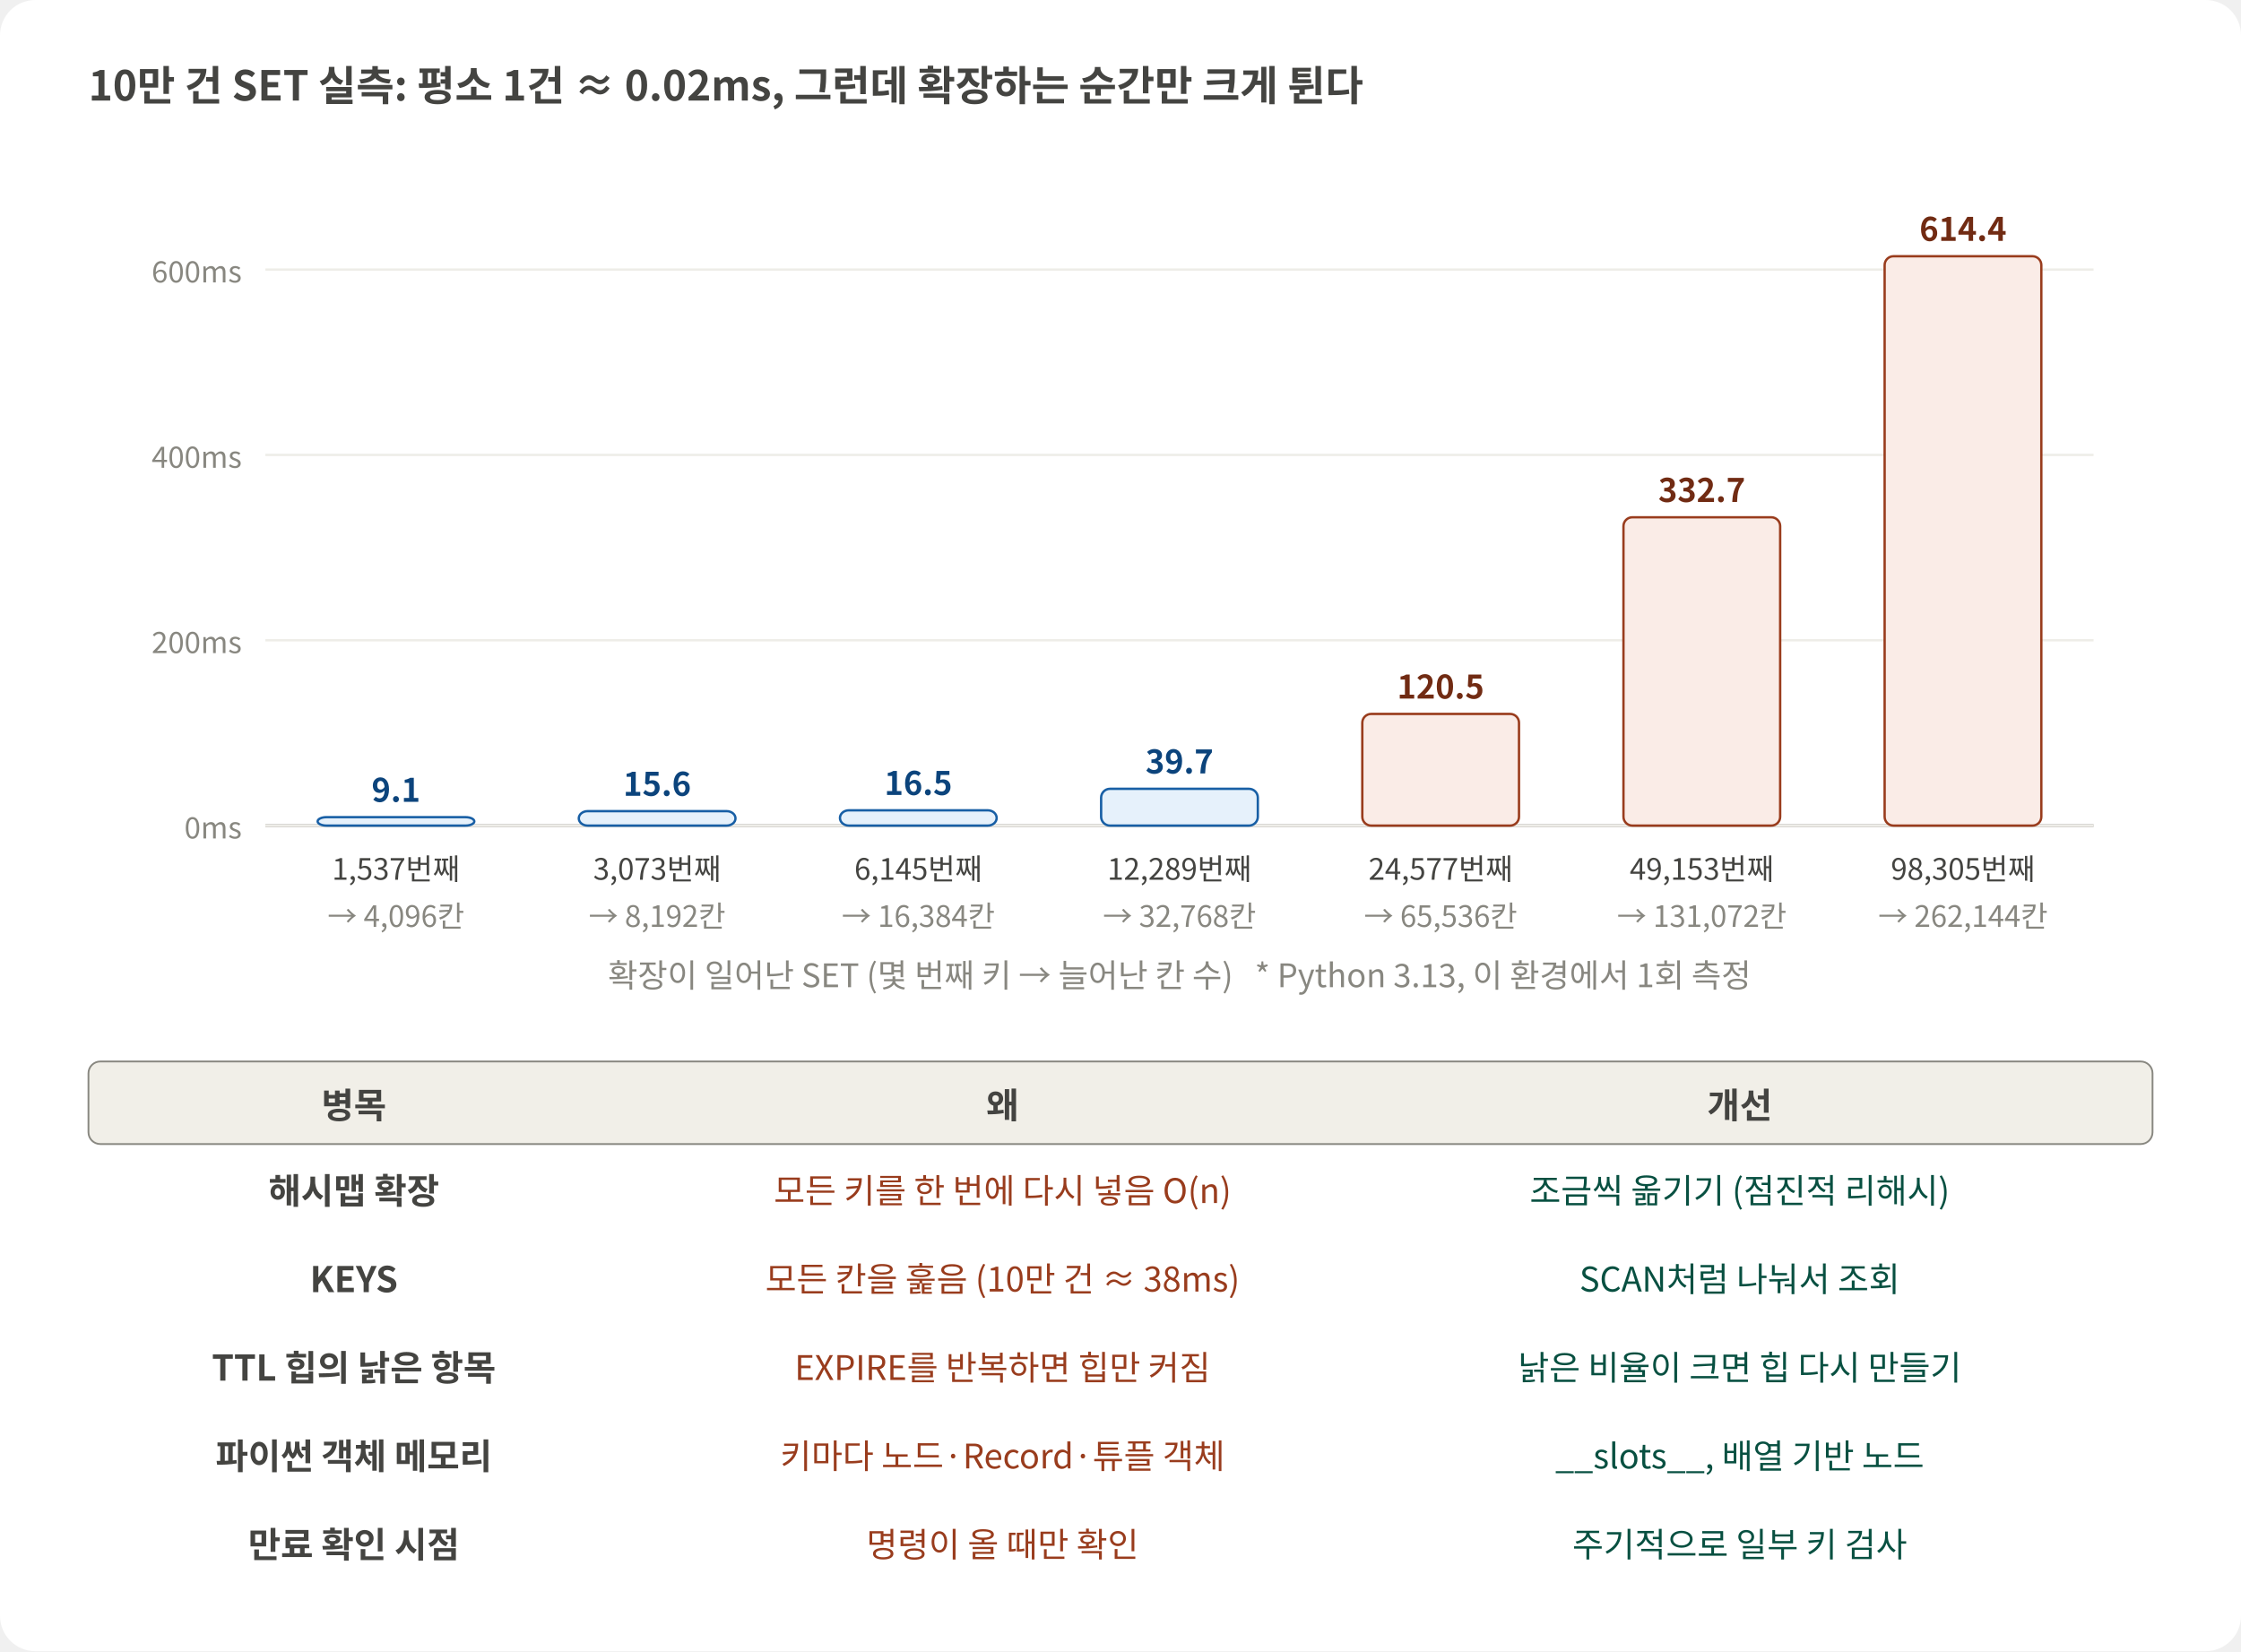
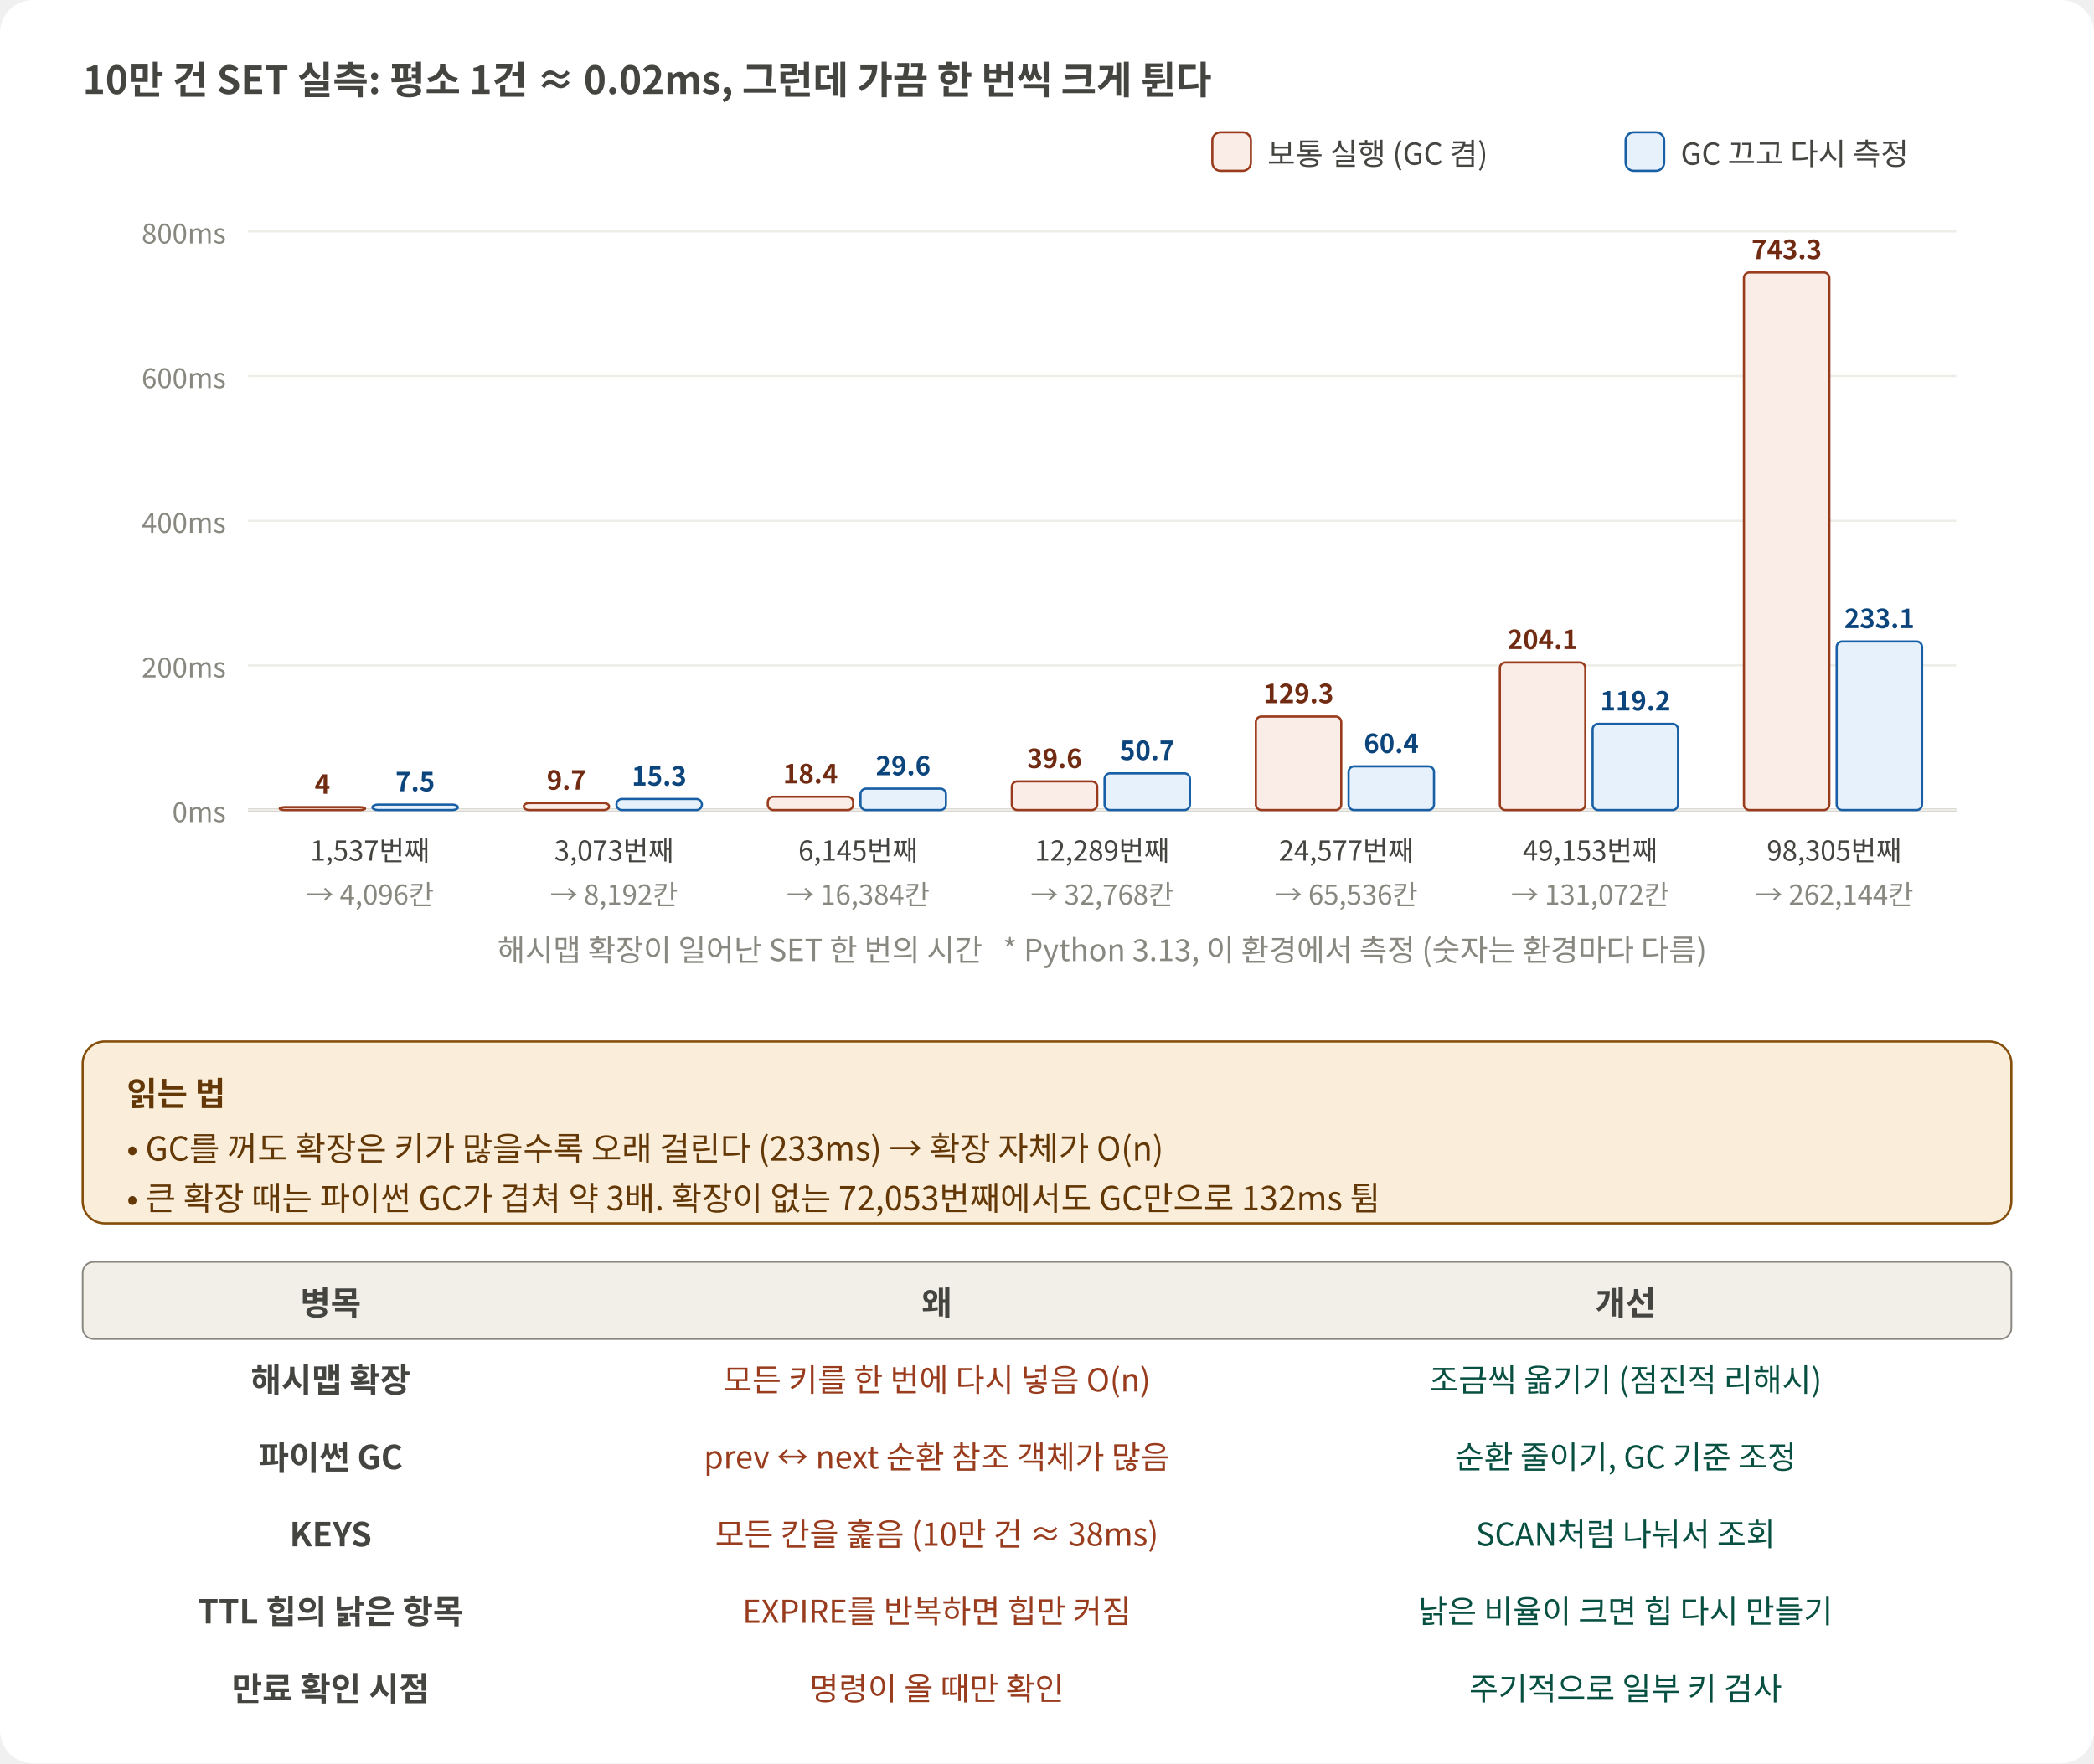
- <svg xmlns="http://www.w3.org/2000/svg" width="760" height="560" viewBox="0 0 760 560" font-family="-apple-system, 'Apple SD Gothic Neo', 'Malgun Gothic', 'Noto Sans KR', 'Noto Sans CJK KR', sans-serif" role="img" xml:space="preserve" style="white-space:pre">
-   <rect width="760" height="560" fill="#FFFFFF" rx="12" />
-   <text x="30" y="28" text-anchor="start" dominant-baseline="central" font-size="14" font-weight="700" fill="#444441">10만 건 SET 실측: 평소 1건 ≈ 0.02ms, 그런데 확장하는 순간만 크게 튄다</text>
-   <line x1="90" y1="280" x2="710" y2="280" stroke="#B4B2A9" stroke-width="1" />
-   <line x1="90" y1="280.0" x2="710" y2="280.0" stroke="#EEEDE8" stroke-width="0.8" />
-   <text x="82" y="280.0" text-anchor="end" dominant-baseline="central" font-size="10" font-weight="400" fill="#888780">0ms</text>
-   <line x1="90" y1="217.143" x2="710" y2="217.143" stroke="#EEEDE8" stroke-width="0.8" />
-   <text x="82" y="217.143" text-anchor="end" dominant-baseline="central" font-size="10" font-weight="400" fill="#888780">200ms</text>
-   <line x1="90" y1="154.286" x2="710" y2="154.286" stroke="#EEEDE8" stroke-width="0.8" />
-   <text x="82" y="154.286" text-anchor="end" dominant-baseline="central" font-size="10" font-weight="400" fill="#888780">400ms</text>
-   <line x1="90" y1="91.429" x2="710" y2="91.429" stroke="#EEEDE8" stroke-width="0.8" />
-   <text x="82" y="91.429" text-anchor="end" dominant-baseline="central" font-size="10" font-weight="400" fill="#888780">600ms</text>
-   <rect x="107.714" y="277.14" width="53.143" height="2.86" rx="3" fill="#E6F1FB" stroke="#185FA5" stroke-width="0.8" />
-   <text x="134.286" y="267.14" text-anchor="middle" dominant-baseline="central" font-size="11" font-weight="600" fill="#0C447C">9.1</text>
-   <text x="134.286" y="294" text-anchor="middle" dominant-baseline="central" font-size="10" font-weight="400" fill="#444441">1,537번째</text>
-   <text x="134.286" y="310" text-anchor="middle" dominant-baseline="central" font-size="10" font-weight="400" fill="#888780">→ 4,096칸</text>
-   <rect x="196.286" y="275.097" width="53.143" height="4.903" rx="3" fill="#E6F1FB" stroke="#185FA5" stroke-width="0.8" />
-   <text x="222.857" y="265.097" text-anchor="middle" dominant-baseline="central" font-size="11" font-weight="600" fill="#0C447C">15.6</text>
-   <text x="222.857" y="294" text-anchor="middle" dominant-baseline="central" font-size="10" font-weight="400" fill="#444441">3,073번째</text>
-   <text x="222.857" y="310" text-anchor="middle" dominant-baseline="central" font-size="10" font-weight="400" fill="#888780">→ 8,192칸</text>
-   <rect x="284.857" y="274.814" width="53.143" height="5.186" rx="3" fill="#E6F1FB" stroke="#185FA5" stroke-width="0.8" />
-   <text x="311.429" y="264.814" text-anchor="middle" dominant-baseline="central" font-size="11" font-weight="600" fill="#0C447C">16.5</text>
-   <text x="311.429" y="294" text-anchor="middle" dominant-baseline="central" font-size="10" font-weight="400" fill="#444441">6,145번째</text>
-   <text x="311.429" y="310" text-anchor="middle" dominant-baseline="central" font-size="10" font-weight="400" fill="#888780">→ 16,384칸</text>
-   <rect x="373.429" y="267.523" width="53.143" height="12.477" rx="3" fill="#E6F1FB" stroke="#185FA5" stroke-width="0.8" />
-   <text x="400.0" y="257.523" text-anchor="middle" dominant-baseline="central" font-size="11" font-weight="600" fill="#0C447C">39.7</text>
-   <text x="400.0" y="294" text-anchor="middle" dominant-baseline="central" font-size="10" font-weight="400" fill="#444441">12,289번째</text>
-   <text x="400.0" y="310" text-anchor="middle" dominant-baseline="central" font-size="10" font-weight="400" fill="#888780">→ 32,768칸</text>
-   <rect x="462.0" y="242.129" width="53.143" height="37.871" rx="3" fill="#FAECE7" stroke="#993C1D" stroke-width="0.8" />
-   <text x="488.571" y="232.129" text-anchor="middle" dominant-baseline="central" font-size="11" font-weight="600" fill="#712B13">120.5</text>
-   <text x="488.571" y="294" text-anchor="middle" dominant-baseline="central" font-size="10" font-weight="400" fill="#444441">24,577번째</text>
-   <text x="488.571" y="310" text-anchor="middle" dominant-baseline="central" font-size="10" font-weight="400" fill="#888780">→ 65,536칸</text>
-   <rect x="550.571" y="175.437" width="53.143" height="104.563" rx="3" fill="#FAECE7" stroke="#993C1D" stroke-width="0.8" />
-   <text x="577.143" y="165.437" text-anchor="middle" dominant-baseline="central" font-size="11" font-weight="600" fill="#712B13">332.7</text>
-   <text x="577.143" y="294" text-anchor="middle" dominant-baseline="central" font-size="10" font-weight="400" fill="#444441">49,153번째</text>
-   <text x="577.143" y="310" text-anchor="middle" dominant-baseline="central" font-size="10" font-weight="400" fill="#888780">→ 131,072칸</text>
-   <rect x="639.143" y="86.903" width="53.143" height="193.097" rx="3" fill="#FAECE7" stroke="#993C1D" stroke-width="0.8" />
-   <text x="665.714" y="76.903" text-anchor="middle" dominant-baseline="central" font-size="11" font-weight="600" fill="#712B13">614.4</text>
-   <text x="665.714" y="294" text-anchor="middle" dominant-baseline="central" font-size="10" font-weight="400" fill="#444441">98,305번째</text>
-   <text x="665.714" y="310" text-anchor="middle" dominant-baseline="central" font-size="10" font-weight="400" fill="#888780">→ 262,144칸</text>
-   <text x="400.0" y="330" text-anchor="middle" dominant-baseline="central" font-size="11" font-weight="400" fill="#888780">확장이 일어난 SET (몇 번째 키 → 늘어난 칸 수)   * Python 3.13, 이 환경에서 1회 측정</text>
-   <rect x="30" y="360" width="700" height="28" rx="4" fill="#F1EFE8" stroke="#888780" stroke-width="0.6" />
-   <text x="120" y="374" text-anchor="middle" dominant-baseline="central" font-size="12" font-weight="600" fill="#444441">병목</text>
-   <text x="340" y="374" text-anchor="middle" dominant-baseline="central" font-size="12" font-weight="600" fill="#444441">왜</text>
-   <text x="590" y="374" text-anchor="middle" dominant-baseline="central" font-size="12" font-weight="600" fill="#444441">개선</text>
-   <text x="120" y="403" text-anchor="middle" dominant-baseline="central" font-size="12" font-weight="600" fill="#444441">해시맵 확장</text>
-   <text x="340" y="403" text-anchor="middle" dominant-baseline="central" font-size="11.5" font-weight="400" fill="#993C1D">모든 키를 한 번에 다시 넣음 O(n)</text>
-   <text x="590" y="403" text-anchor="middle" dominant-baseline="central" font-size="11.5" font-weight="400" fill="#085041">조금씩 옮기기 (점진적 리해시)</text>
-   <text x="120" y="433" text-anchor="middle" dominant-baseline="central" font-size="12" font-weight="600" fill="#444441">KEYS</text>
-   <text x="340" y="433" text-anchor="middle" dominant-baseline="central" font-size="11.5" font-weight="400" fill="#993C1D">모든 칸을 훑음 (10만 건 ≈ 38ms)</text>
-   <text x="590" y="433" text-anchor="middle" dominant-baseline="central" font-size="11.5" font-weight="400" fill="#085041">SCAN처럼 나눠서 조회</text>
-   <text x="120" y="463" text-anchor="middle" dominant-baseline="central" font-size="12" font-weight="600" fill="#444441">TTL 힙의 낡은 항목</text>
-   <text x="340" y="463" text-anchor="middle" dominant-baseline="central" font-size="11.5" font-weight="400" fill="#993C1D">EXPIRE를 반복하면 힙만 커짐</text>
-   <text x="590" y="463" text-anchor="middle" dominant-baseline="central" font-size="11.5" font-weight="400" fill="#085041">낡은 비율이 크면 힙 다시 만들기</text>
-   <text x="120" y="493" text-anchor="middle" dominant-baseline="central" font-size="12" font-weight="600" fill="#444441">파이썬 객체 메모리</text>
-   <text x="340" y="493" text-anchor="middle" dominant-baseline="central" font-size="11.5" font-weight="400" fill="#993C1D">키마다 노드·Record·튜플 객체</text>
-   <text x="590" y="493" text-anchor="middle" dominant-baseline="central" font-size="11.5" font-weight="400" fill="#085041">__slots__, 배열 기반 노드</text>
-   <text x="120" y="523" text-anchor="middle" dominant-baseline="central" font-size="12" font-weight="600" fill="#444441">만료 확인 시점</text>
-   <text x="340" y="523" text-anchor="middle" dominant-baseline="central" font-size="11.5" font-weight="400" fill="#993C1D">명령이 올 때만 확인</text>
-   <text x="590" y="523" text-anchor="middle" dominant-baseline="central" font-size="11.5" font-weight="400" fill="#085041">주기적으로 일부 키 검사</text>
+ <svg xmlns="http://www.w3.org/2000/svg" width="760" height="640" viewBox="0 0 760 640" font-family="-apple-system, 'Apple SD Gothic Neo', 'Malgun Gothic', 'Noto Sans KR', 'Noto Sans CJK KR', sans-serif" role="img" xml:space="preserve" style="white-space:pre">
+   <rect width="760" height="640" fill="#FFFFFF" rx="12" />
+   <text x="30" y="28" text-anchor="start" dominant-baseline="central" font-size="14" font-weight="700" fill="#444441">10만 건 SET 실측: 평소 1건 ≈ 0.02ms, 그런데 가끔 한 번씩 크게 튄다</text>
+   <rect x="440" y="48" width="14" height="14" rx="3" fill="#FAECE7" stroke="#993C1D" stroke-width="0.8" />
+   <text x="460" y="55" text-anchor="start" dominant-baseline="central" font-size="11" font-weight="400" fill="#444441">보통 실행 (GC 켬)</text>
+   <rect x="590" y="48" width="14" height="14" rx="3" fill="#E6F1FB" stroke="#185FA5" stroke-width="0.8" />
+   <text x="610" y="55" text-anchor="start" dominant-baseline="central" font-size="11" font-weight="400" fill="#444441">GC 끄고 다시 측정</text>
+   <line x1="90" y1="294" x2="710" y2="294" stroke="#B4B2A9" stroke-width="1" />
+   <line x1="90" y1="294.0" x2="710" y2="294.0" stroke="#EEEDE8" stroke-width="0.8" />
+   <text x="82" y="294.0" text-anchor="end" dominant-baseline="central" font-size="10" font-weight="400" fill="#888780">0ms</text>
+   <line x1="90" y1="241.5" x2="710" y2="241.5" stroke="#EEEDE8" stroke-width="0.8" />
+   <text x="82" y="241.5" text-anchor="end" dominant-baseline="central" font-size="10" font-weight="400" fill="#888780">200ms</text>
+   <line x1="90" y1="189.0" x2="710" y2="189.0" stroke="#EEEDE8" stroke-width="0.8" />
+   <text x="82" y="189.0" text-anchor="end" dominant-baseline="central" font-size="10" font-weight="400" fill="#888780">400ms</text>
+   <line x1="90" y1="136.5" x2="710" y2="136.5" stroke="#EEEDE8" stroke-width="0.8" />
+   <text x="82" y="136.5" text-anchor="end" dominant-baseline="central" font-size="10" font-weight="400" fill="#888780">600ms</text>
+   <line x1="90" y1="84.0" x2="710" y2="84.0" stroke="#EEEDE8" stroke-width="0.8" />
+   <text x="82" y="84.0" text-anchor="end" dominant-baseline="central" font-size="10" font-weight="400" fill="#888780">800ms</text>
+   <rect x="101.514" y="292.95" width="31" height="1.05" rx="2" fill="#FAECE7" stroke="#993C1D" stroke-width="0.8" />
+   <text x="117.014" y="283.95" text-anchor="middle" dominant-baseline="central" font-size="9.5" font-weight="600" fill="#712B13">4</text>
+   <rect x="135.171" y="292.031" width="31" height="1.969" rx="2" fill="#E6F1FB" stroke="#185FA5" stroke-width="0.8" />
+   <text x="150.671" y="283.031" text-anchor="middle" dominant-baseline="central" font-size="9.5" font-weight="600" fill="#0C447C">7.5</text>
+   <text x="134.286" y="308" text-anchor="middle" dominant-baseline="central" font-size="10" font-weight="400" fill="#444441">1,537번째</text>
+   <text x="134.286" y="324" text-anchor="middle" dominant-baseline="central" font-size="10" font-weight="400" fill="#888780">→ 4,096칸</text>
+   <rect x="190.086" y="291.454" width="31" height="2.546" rx="2" fill="#FAECE7" stroke="#993C1D" stroke-width="0.8" />
+   <text x="205.586" y="282.454" text-anchor="middle" dominant-baseline="central" font-size="9.5" font-weight="600" fill="#712B13">9.7</text>
+   <rect x="223.743" y="289.984" width="31" height="4.016" rx="2" fill="#E6F1FB" stroke="#185FA5" stroke-width="0.8" />
+   <text x="239.243" y="280.984" text-anchor="middle" dominant-baseline="central" font-size="9.5" font-weight="600" fill="#0C447C">15.3</text>
+   <text x="222.857" y="308" text-anchor="middle" dominant-baseline="central" font-size="10" font-weight="400" fill="#444441">3,073번째</text>
+   <text x="222.857" y="324" text-anchor="middle" dominant-baseline="central" font-size="10" font-weight="400" fill="#888780">→ 8,192칸</text>
+   <rect x="278.657" y="289.17" width="31" height="4.83" rx="2" fill="#FAECE7" stroke="#993C1D" stroke-width="0.8" />
+   <text x="294.157" y="280.17" text-anchor="middle" dominant-baseline="central" font-size="9.5" font-weight="600" fill="#712B13">18.4</text>
+   <rect x="312.314" y="286.23" width="31" height="7.77" rx="2" fill="#E6F1FB" stroke="#185FA5" stroke-width="0.8" />
+   <text x="327.814" y="277.23" text-anchor="middle" dominant-baseline="central" font-size="9.5" font-weight="600" fill="#0C447C">29.6</text>
+   <text x="311.429" y="308" text-anchor="middle" dominant-baseline="central" font-size="10" font-weight="400" fill="#444441">6,145번째</text>
+   <text x="311.429" y="324" text-anchor="middle" dominant-baseline="central" font-size="10" font-weight="400" fill="#888780">→ 16,384칸</text>
+   <rect x="367.229" y="283.605" width="31" height="10.395" rx="2" fill="#FAECE7" stroke="#993C1D" stroke-width="0.8" />
+   <text x="382.729" y="274.605" text-anchor="middle" dominant-baseline="central" font-size="9.5" font-weight="600" fill="#712B13">39.6</text>
+   <rect x="400.886" y="280.691" width="31" height="13.309" rx="2" fill="#E6F1FB" stroke="#185FA5" stroke-width="0.8" />
+   <text x="416.386" y="271.691" text-anchor="middle" dominant-baseline="central" font-size="9.5" font-weight="600" fill="#0C447C">50.7</text>
+   <text x="400.0" y="308" text-anchor="middle" dominant-baseline="central" font-size="10" font-weight="400" fill="#444441">12,289번째</text>
+   <text x="400.0" y="324" text-anchor="middle" dominant-baseline="central" font-size="10" font-weight="400" fill="#888780">→ 32,768칸</text>
+   <rect x="455.8" y="260.059" width="31" height="33.941" rx="2" fill="#FAECE7" stroke="#993C1D" stroke-width="0.8" />
+   <text x="471.3" y="251.059" text-anchor="middle" dominant-baseline="central" font-size="9.5" font-weight="600" fill="#712B13">129.3</text>
+   <rect x="489.457" y="278.145" width="31" height="15.855" rx="2" fill="#E6F1FB" stroke="#185FA5" stroke-width="0.8" />
+   <text x="504.957" y="269.145" text-anchor="middle" dominant-baseline="central" font-size="9.5" font-weight="600" fill="#0C447C">60.4</text>
+   <text x="488.571" y="308" text-anchor="middle" dominant-baseline="central" font-size="10" font-weight="400" fill="#444441">24,577번째</text>
+   <text x="488.571" y="324" text-anchor="middle" dominant-baseline="central" font-size="10" font-weight="400" fill="#888780">→ 65,536칸</text>
+   <rect x="544.371" y="240.424" width="31" height="53.576" rx="2" fill="#FAECE7" stroke="#993C1D" stroke-width="0.8" />
+   <text x="559.871" y="231.424" text-anchor="middle" dominant-baseline="central" font-size="9.5" font-weight="600" fill="#712B13">204.1</text>
+   <rect x="578.029" y="262.71" width="31" height="31.29" rx="2" fill="#E6F1FB" stroke="#185FA5" stroke-width="0.8" />
+   <text x="593.529" y="253.71" text-anchor="middle" dominant-baseline="central" font-size="9.5" font-weight="600" fill="#0C447C">119.2</text>
+   <text x="577.143" y="308" text-anchor="middle" dominant-baseline="central" font-size="10" font-weight="400" fill="#444441">49,153번째</text>
+   <text x="577.143" y="324" text-anchor="middle" dominant-baseline="central" font-size="10" font-weight="400" fill="#888780">→ 131,072칸</text>
+   <rect x="632.943" y="98.884" width="31" height="195.116" rx="2" fill="#FAECE7" stroke="#993C1D" stroke-width="0.8" />
+   <text x="648.443" y="89.884" text-anchor="middle" dominant-baseline="central" font-size="9.5" font-weight="600" fill="#712B13">743.3</text>
+   <rect x="666.6" y="232.811" width="31" height="61.189" rx="2" fill="#E6F1FB" stroke="#185FA5" stroke-width="0.8" />
+   <text x="682.1" y="223.811" text-anchor="middle" dominant-baseline="central" font-size="9.5" font-weight="600" fill="#0C447C">233.1</text>
+   <text x="665.714" y="308" text-anchor="middle" dominant-baseline="central" font-size="10" font-weight="400" fill="#444441">98,305번째</text>
+   <text x="665.714" y="324" text-anchor="middle" dominant-baseline="central" font-size="10" font-weight="400" fill="#888780">→ 262,144칸</text>
+   <text x="400.0" y="344" text-anchor="middle" dominant-baseline="central" font-size="11" font-weight="400" fill="#888780">해시맵 확장이 일어난 SET 한 번의 시간   * Python 3.13, 이 환경에서 측정 (숫자는 환경마다 다름)</text>
+   <rect x="30" y="378" width="700" height="66" rx="8" fill="#FAEEDA" stroke="#854F0B" stroke-width="0.8" />
+   <text x="46" y="396" text-anchor="start" dominant-baseline="central" font-size="12" font-weight="700" fill="#633806">읽는 법</text>
+   <text x="46" y="416" text-anchor="start" dominant-baseline="central" font-size="12" font-weight="400" fill="#633806">• GC를 꺼도 확장은 키가 많을수록 오래 걸린다 (233ms) → 확장 자체가 O(n)</text>
+   <text x="46" y="434" text-anchor="start" dominant-baseline="central" font-size="12" font-weight="400" fill="#633806">• 큰 확장 때는 파이썬 GC가 겹쳐 약 3배. 확장이 없는 72,053번째에서도 GC만으로 132ms 튐</text>
+   <rect x="30" y="458" width="700" height="28" rx="4" fill="#F1EFE8" stroke="#888780" stroke-width="0.6" />
+   <text x="120" y="472" text-anchor="middle" dominant-baseline="central" font-size="12" font-weight="600" fill="#444441">병목</text>
+   <text x="340" y="472" text-anchor="middle" dominant-baseline="central" font-size="12" font-weight="600" fill="#444441">왜</text>
+   <text x="590" y="472" text-anchor="middle" dominant-baseline="central" font-size="12" font-weight="600" fill="#444441">개선</text>
+   <text x="120" y="500" text-anchor="middle" dominant-baseline="central" font-size="12" font-weight="600" fill="#444441">해시맵 확장</text>
+   <text x="340" y="500" text-anchor="middle" dominant-baseline="central" font-size="11.5" font-weight="400" fill="#993C1D">모든 키를 한 번에 다시 넣음 O(n)</text>
+   <text x="590" y="500" text-anchor="middle" dominant-baseline="central" font-size="11.5" font-weight="400" fill="#085041">조금씩 옮기기 (점진적 리해시)</text>
+   <text x="120" y="528" text-anchor="middle" dominant-baseline="central" font-size="12" font-weight="600" fill="#444441">파이썬 GC</text>
+   <text x="340" y="528" text-anchor="middle" dominant-baseline="central" font-size="11.5" font-weight="400" fill="#993C1D">prev ↔ next 순환 참조 객체가 많음</text>
+   <text x="590" y="528" text-anchor="middle" dominant-baseline="central" font-size="11.5" font-weight="400" fill="#085041">순환 줄이기, GC 기준 조정</text>
+   <text x="120" y="556" text-anchor="middle" dominant-baseline="central" font-size="12" font-weight="600" fill="#444441">KEYS</text>
+   <text x="340" y="556" text-anchor="middle" dominant-baseline="central" font-size="11.5" font-weight="400" fill="#993C1D">모든 칸을 훑음 (10만 건 ≈ 38ms)</text>
+   <text x="590" y="556" text-anchor="middle" dominant-baseline="central" font-size="11.5" font-weight="400" fill="#085041">SCAN처럼 나눠서 조회</text>
+   <text x="120" y="584" text-anchor="middle" dominant-baseline="central" font-size="12" font-weight="600" fill="#444441">TTL 힙의 낡은 항목</text>
+   <text x="340" y="584" text-anchor="middle" dominant-baseline="central" font-size="11.5" font-weight="400" fill="#993C1D">EXPIRE를 반복하면 힙만 커짐</text>
+   <text x="590" y="584" text-anchor="middle" dominant-baseline="central" font-size="11.5" font-weight="400" fill="#085041">낡은 비율이 크면 힙 다시 만들기</text>
+   <text x="120" y="612" text-anchor="middle" dominant-baseline="central" font-size="12" font-weight="600" fill="#444441">만료 확인 시점</text>
+   <text x="340" y="612" text-anchor="middle" dominant-baseline="central" font-size="11.5" font-weight="400" fill="#993C1D">명령이 올 때만 확인</text>
+   <text x="590" y="612" text-anchor="middle" dominant-baseline="central" font-size="11.5" font-weight="400" fill="#085041">주기적으로 일부 키 검사</text>
</svg>
